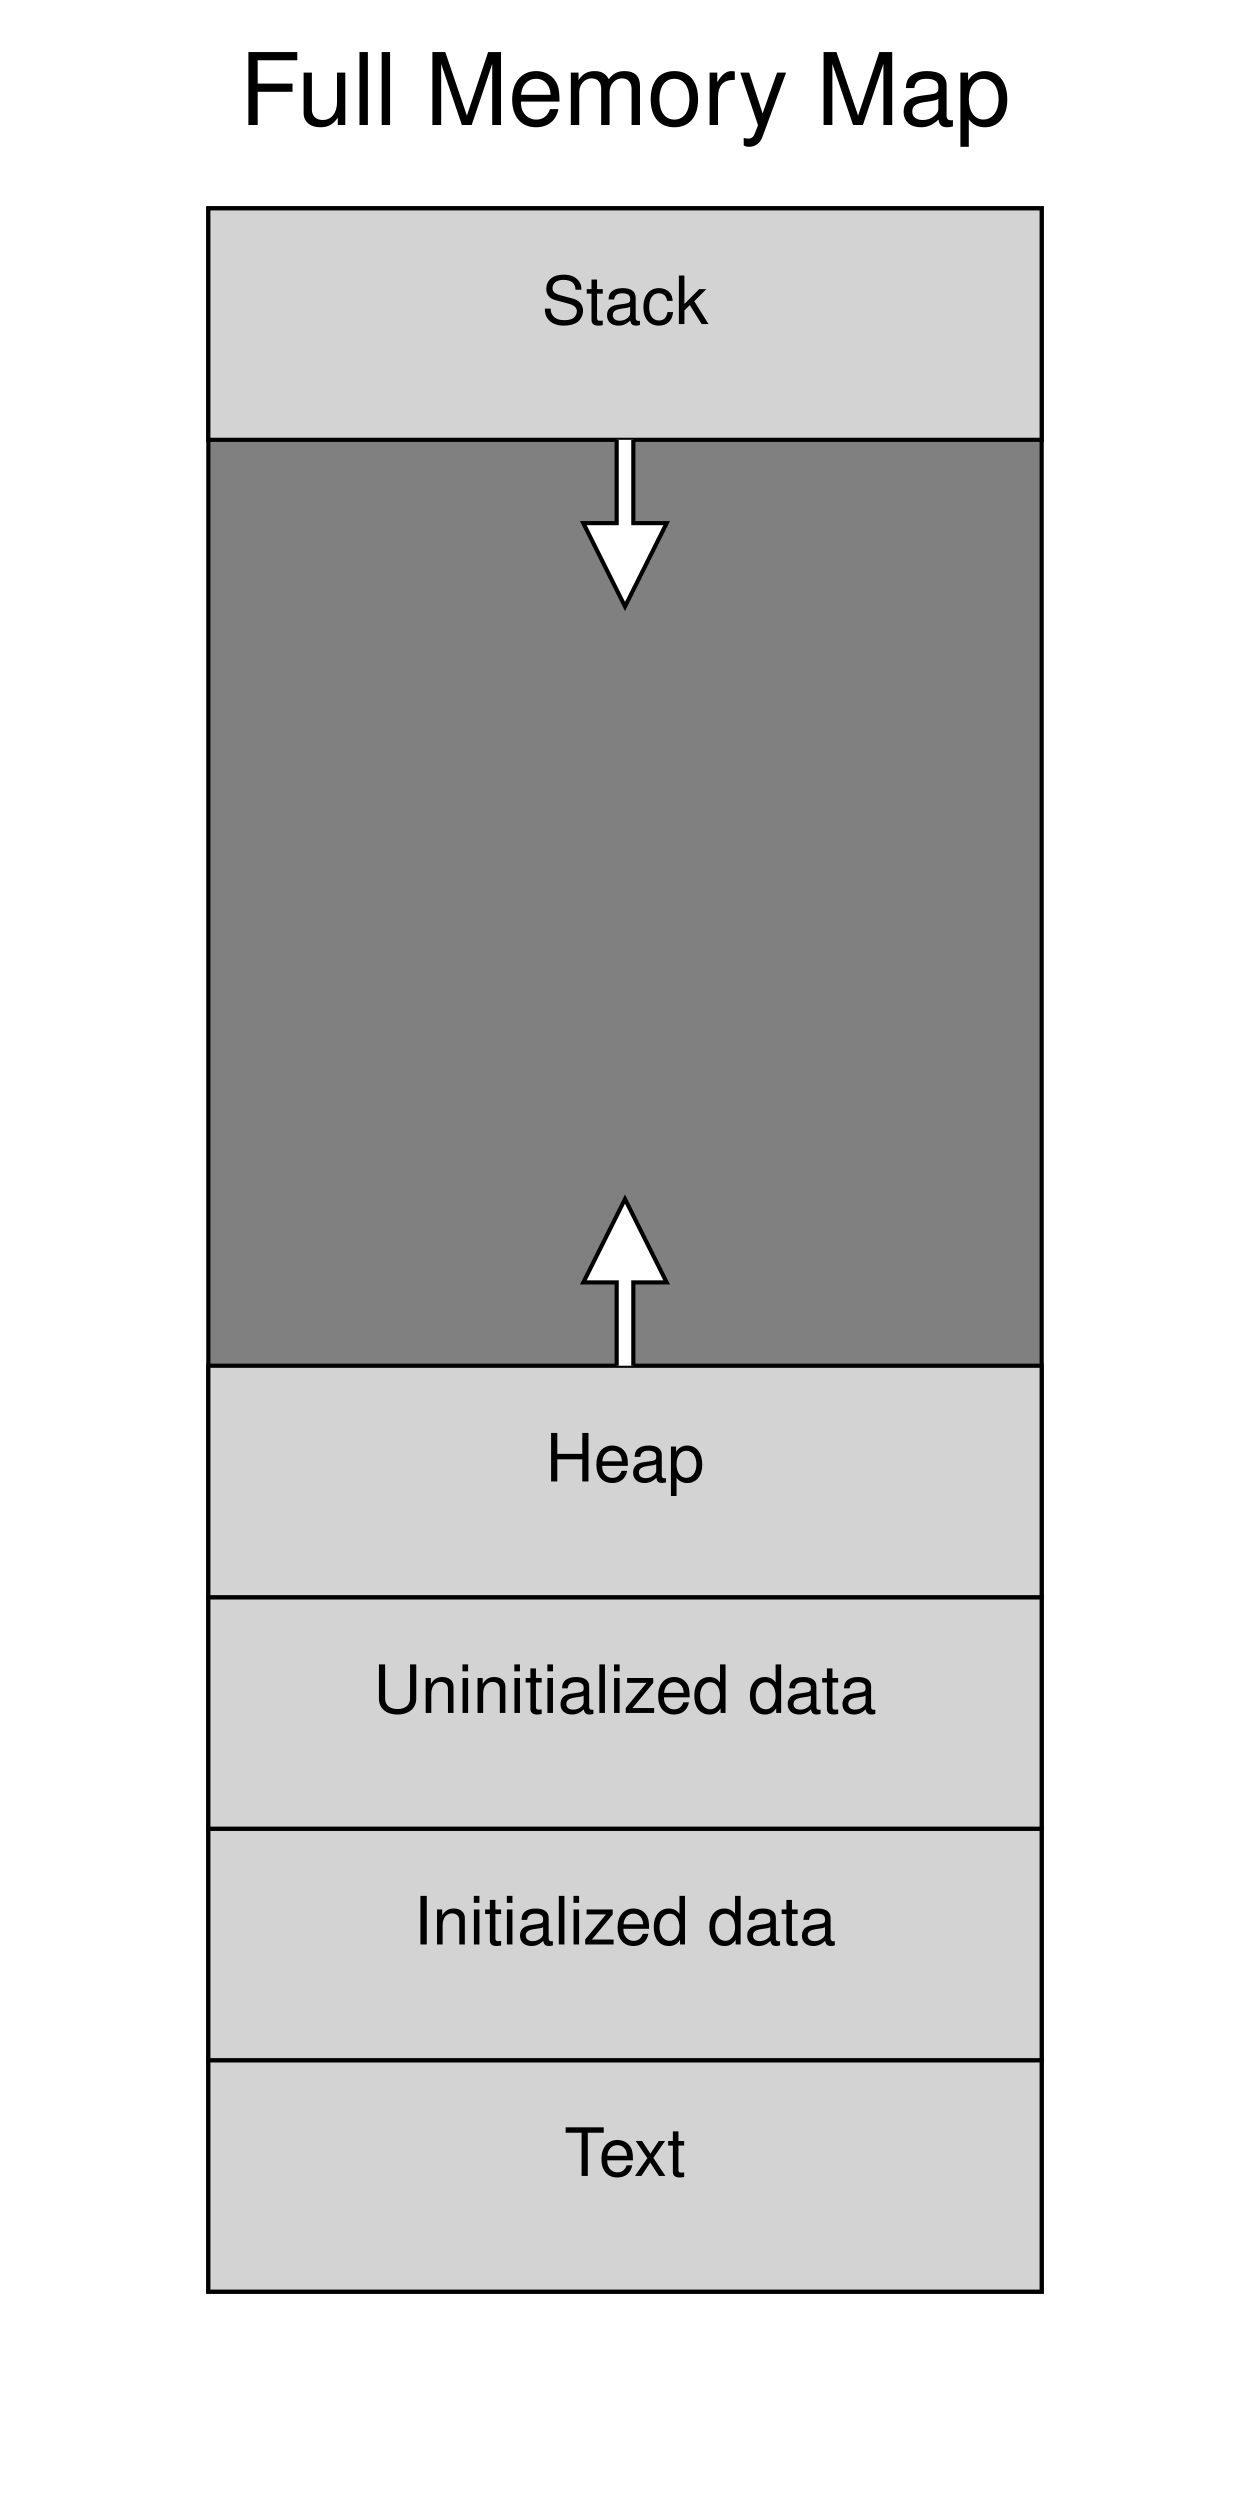
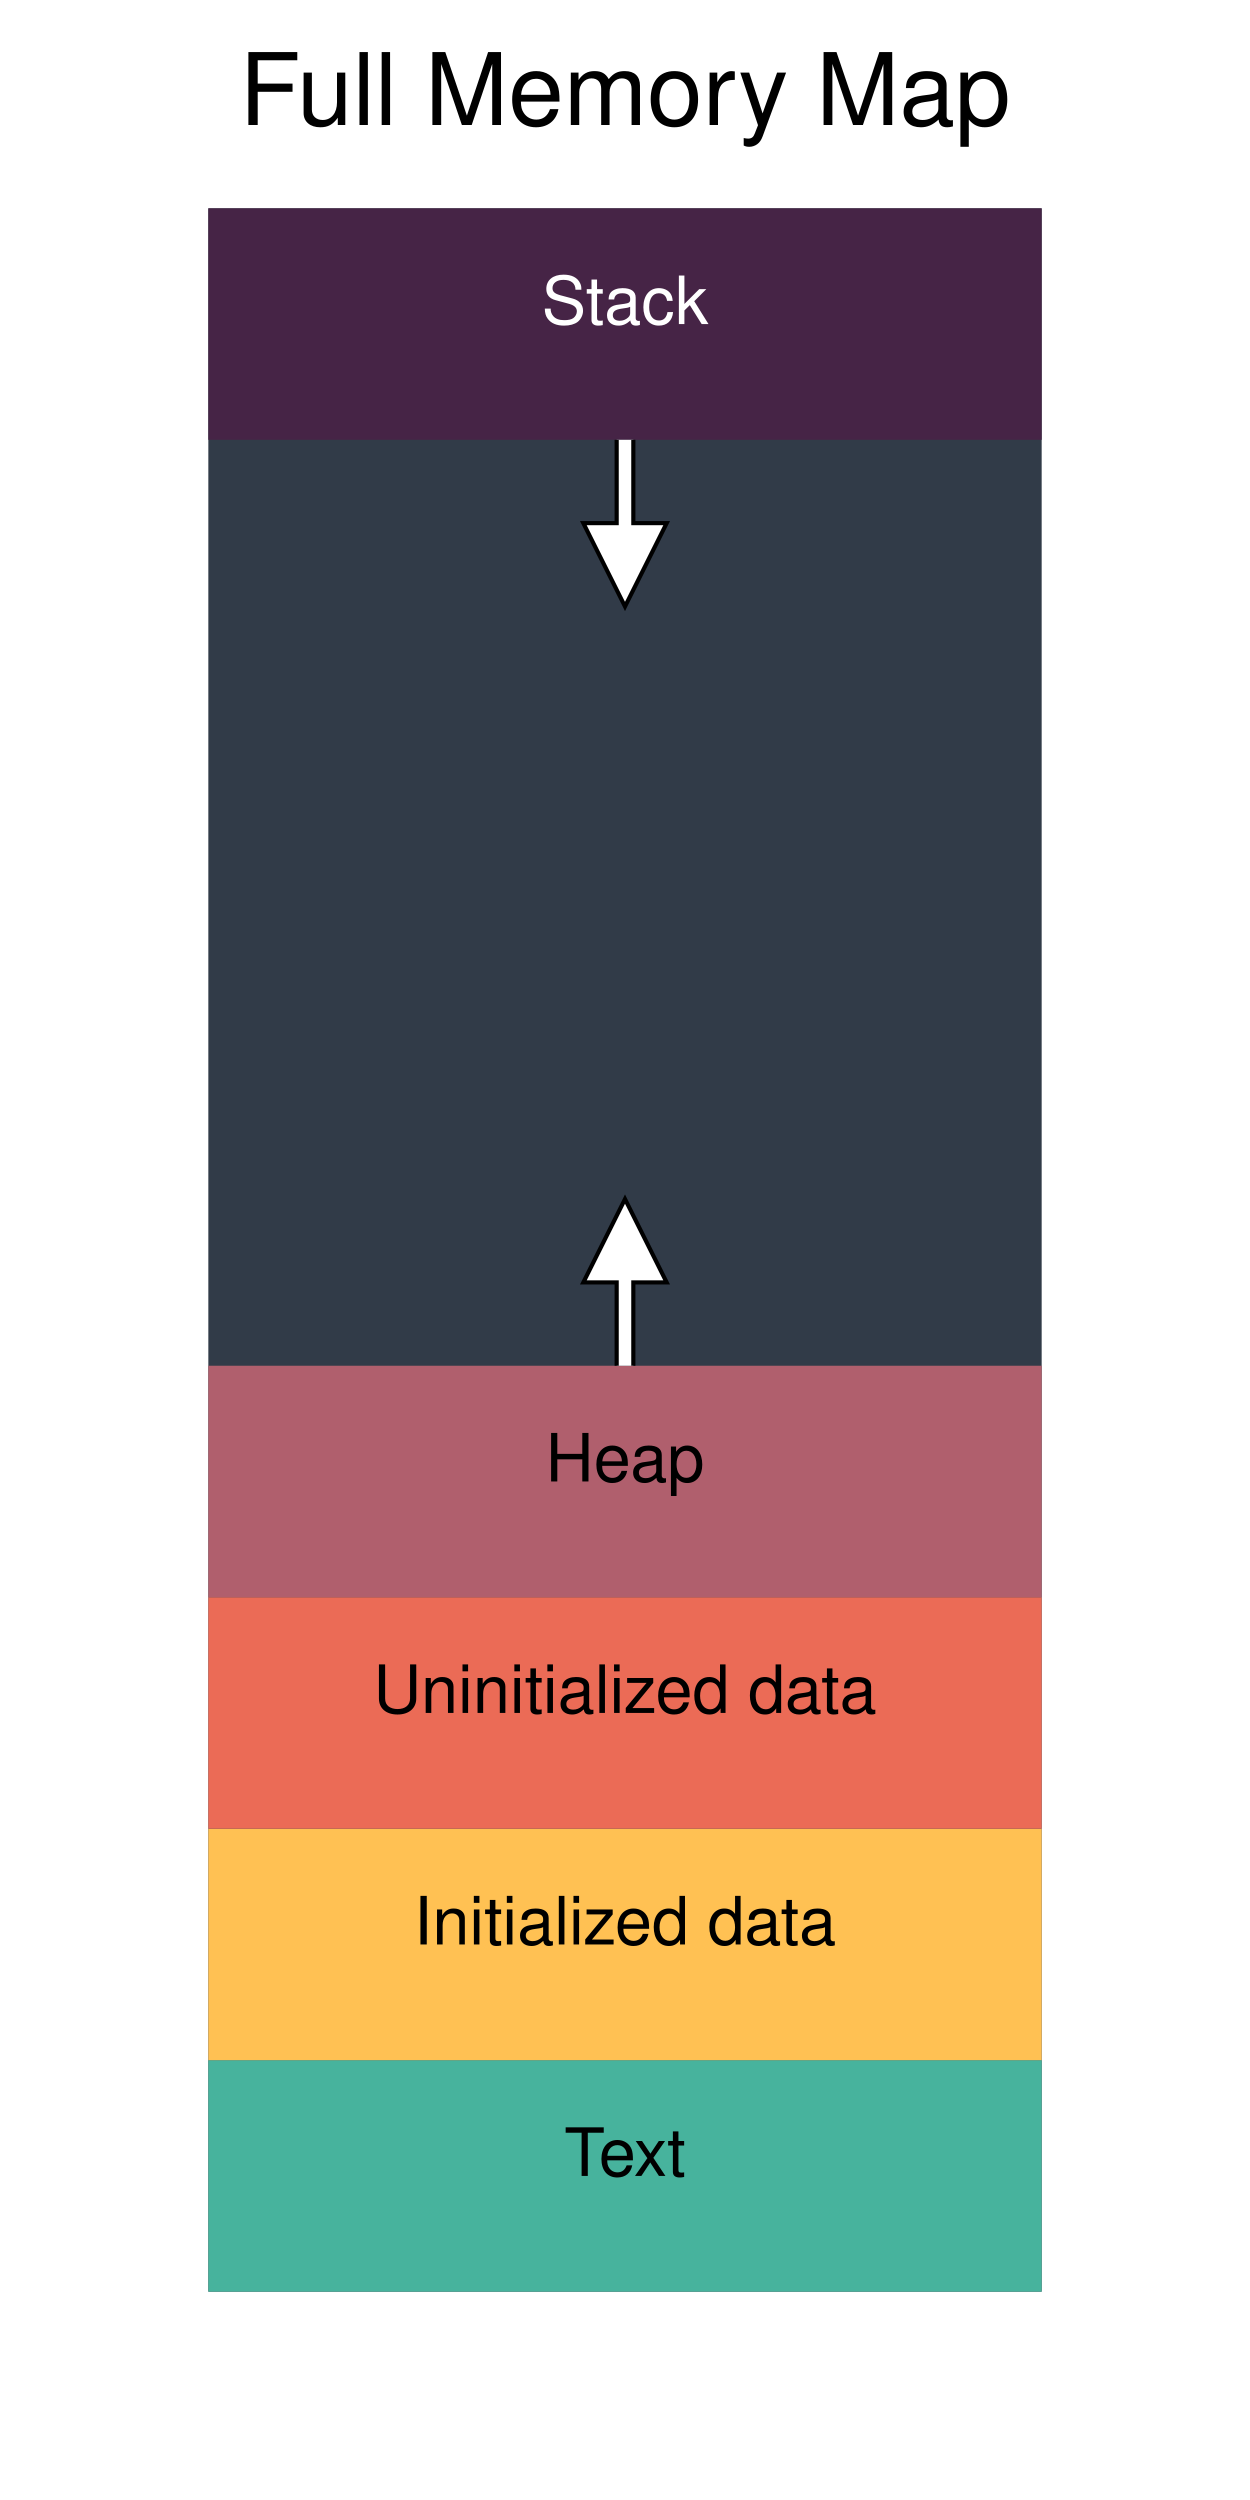
<svg xmlns="http://www.w3.org/2000/svg" baseProfile="full" height="600" version="1.1" width="300">
  <defs />
  <rect fill="white" height="100%" width="100%" x="0" y="0" />
  <g />
  <g />
-   <g transform="translate(50,50)">
-     <rect fill="grey" height="500" stroke="black" stroke-width="1" width="200" x="0" y="0" />
-     <text alignment-baseline="middle" fill="black" font-family="Helvetica" font-size="24px" font-weight="normal" stroke="black" stroke-width="0" text-anchor="middle" x="100.0" y="-20">Full Memory Map</text>
-     <rect fill="lightgrey" height="55.556" stroke="black" stroke-width="1" width="200" x="0" y="444.444" />
-     <text alignment-baseline="middle" fill="black" font-family="Helvetica" font-size="16" font-weight="normal" stroke="black" stroke-width="0" text-anchor="middle" x="100.0" y="472.222">Text</text>
-     <rect fill="lightgrey" height="55.556" stroke="black" stroke-width="1" width="200" x="0" y="388.889" />
-     <text alignment-baseline="middle" fill="black" font-family="Helvetica" font-size="16" font-weight="normal" stroke="black" stroke-width="0" text-anchor="middle" x="100.0" y="416.667">Initialized data</text>
-     <rect fill="lightgrey" height="55.556" stroke="black" stroke-width="1" width="200" x="0" y="333.333" />
-     <text alignment-baseline="middle" fill="black" font-family="Helvetica" font-size="16" font-weight="normal" stroke="black" stroke-width="0" text-anchor="middle" x="100.0" y="361.111">Uninitialized data</text>
-     <rect fill="lightgrey" height="55.556" stroke="black" stroke-width="1" width="200" x="0" y="277.778" />
-     <text alignment-baseline="middle" fill="black" font-family="Helvetica" font-size="16" font-weight="normal" stroke="black" stroke-width="0" text-anchor="middle" x="100.0" y="305.556">Heap</text>
-     <rect fill="lightgrey" height="55.556" stroke="black" stroke-width="1" width="200" x="0" y="0.0" />
-     <text alignment-baseline="middle" fill="black" font-family="Helvetica" font-size="16" font-weight="normal" stroke="black" stroke-width="0" text-anchor="middle" x="100.0" y="27.778">Stack</text>
+   <g>
+     <text alignment-baseline="middle" fill="black" font-family="Helvetica" font-size="24px" font-weight="normal" stroke="black" stroke-width="0" text-anchor="middle" transform="translate(50,50)" x="100.0" y="-20">Full Memory Map</text>
+     <g transform="translate(50,50)">
+       <rect fill="#313b48" height="500" stroke="black" stroke-width="0" width="200" x="0" y="0" />
+       <rect fill="#47b39d" height="55.556" stroke="black" stroke-width="0" width="200" x="0" y="444.444" />
+       <text alignment-baseline="middle" fill="black" font-family="Helvetica" font-size="16" font-weight="normal" stroke="black" stroke-width="0" text-anchor="middle" x="100.0" y="472.222">Text</text>
+       <rect fill="#ffc153" height="55.556" stroke="black" stroke-width="0" width="200" x="0" y="388.889" />
+       <text alignment-baseline="middle" fill="black" font-family="Helvetica" font-size="16" font-weight="normal" stroke="black" stroke-width="0" text-anchor="middle" x="100.0" y="416.667">Initialized data</text>
+       <rect fill="#eb6b56" height="55.556" stroke="black" stroke-width="0" width="200" x="0" y="333.333" />
+       <text alignment-baseline="middle" fill="black" font-family="Helvetica" font-size="16" font-weight="normal" stroke="black" stroke-width="0" text-anchor="middle" x="100.0" y="361.111">Uninitialized data</text>
+       <rect fill="#b05f6d" height="55.556" stroke="black" stroke-width="0" width="200" x="0" y="277.778" />
+       <text alignment-baseline="middle" fill="black" font-family="Helvetica" font-size="16" font-weight="normal" stroke="black" stroke-width="0" text-anchor="middle" x="100.0" y="305.556">Heap</text>
+       <rect fill="#462446" height="55.556" stroke="black" stroke-width="0" width="200" x="0" y="0.0" />
+       <text alignment-baseline="middle" fill="white" font-family="Helvetica" font-size="16" font-weight="normal" stroke="black" stroke-width="0" text-anchor="middle" x="100.0" y="27.778">Stack</text>
+     </g>
  </g>
  <g>
    <g transform="translate(50,50)" />
  </g>
  <g>
    <g transform="translate(50,50)">
      <g />
      <g />
      <g />
      <g>
        <polyline fill="white" points="98.0,277.778 98.0,257.778 90.0,257.778 100.0,237.778 110.0,257.778 102.0,257.778 102.0,277.778" stroke="black" stroke-width="1" />
      </g>
      <g>
        <polyline fill="white" points="98.0,55.556 98.0,75.556 90.0,75.556 100.0,95.556 110.0,75.556 102.0,75.556 102.0,55.556" stroke="black" stroke-width="1" />
      </g>
    </g>
  </g>
</svg>
